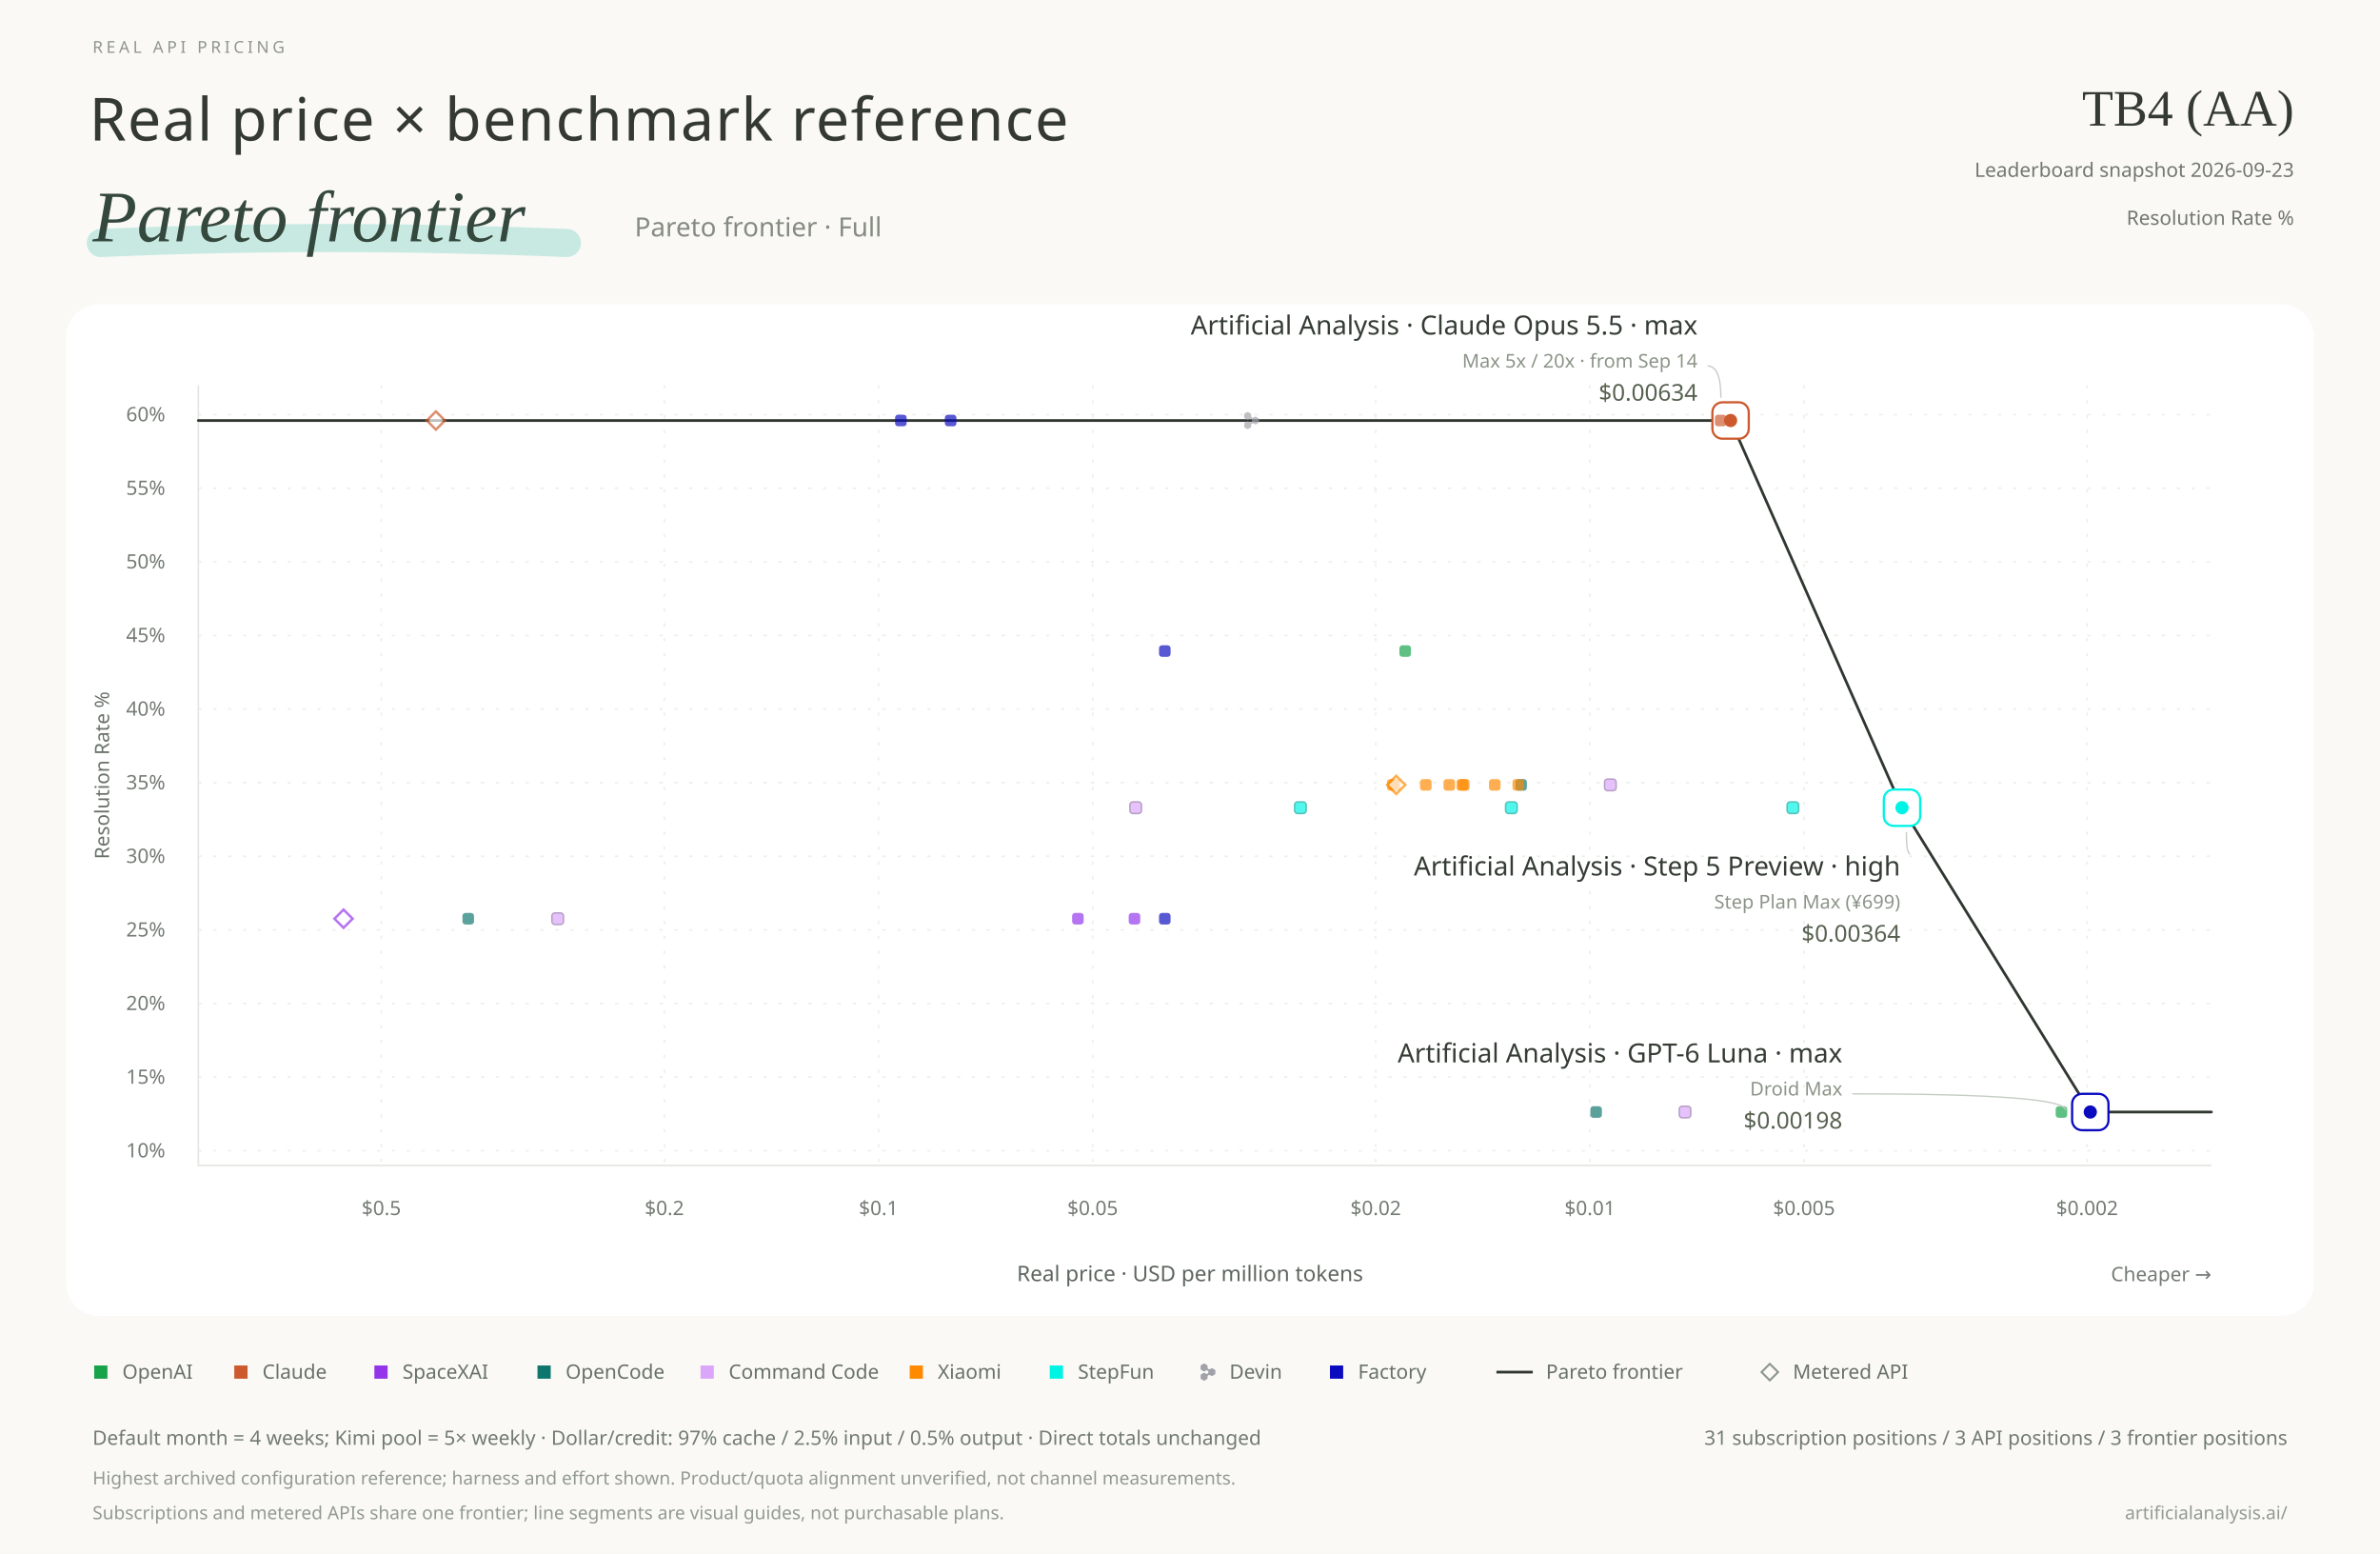
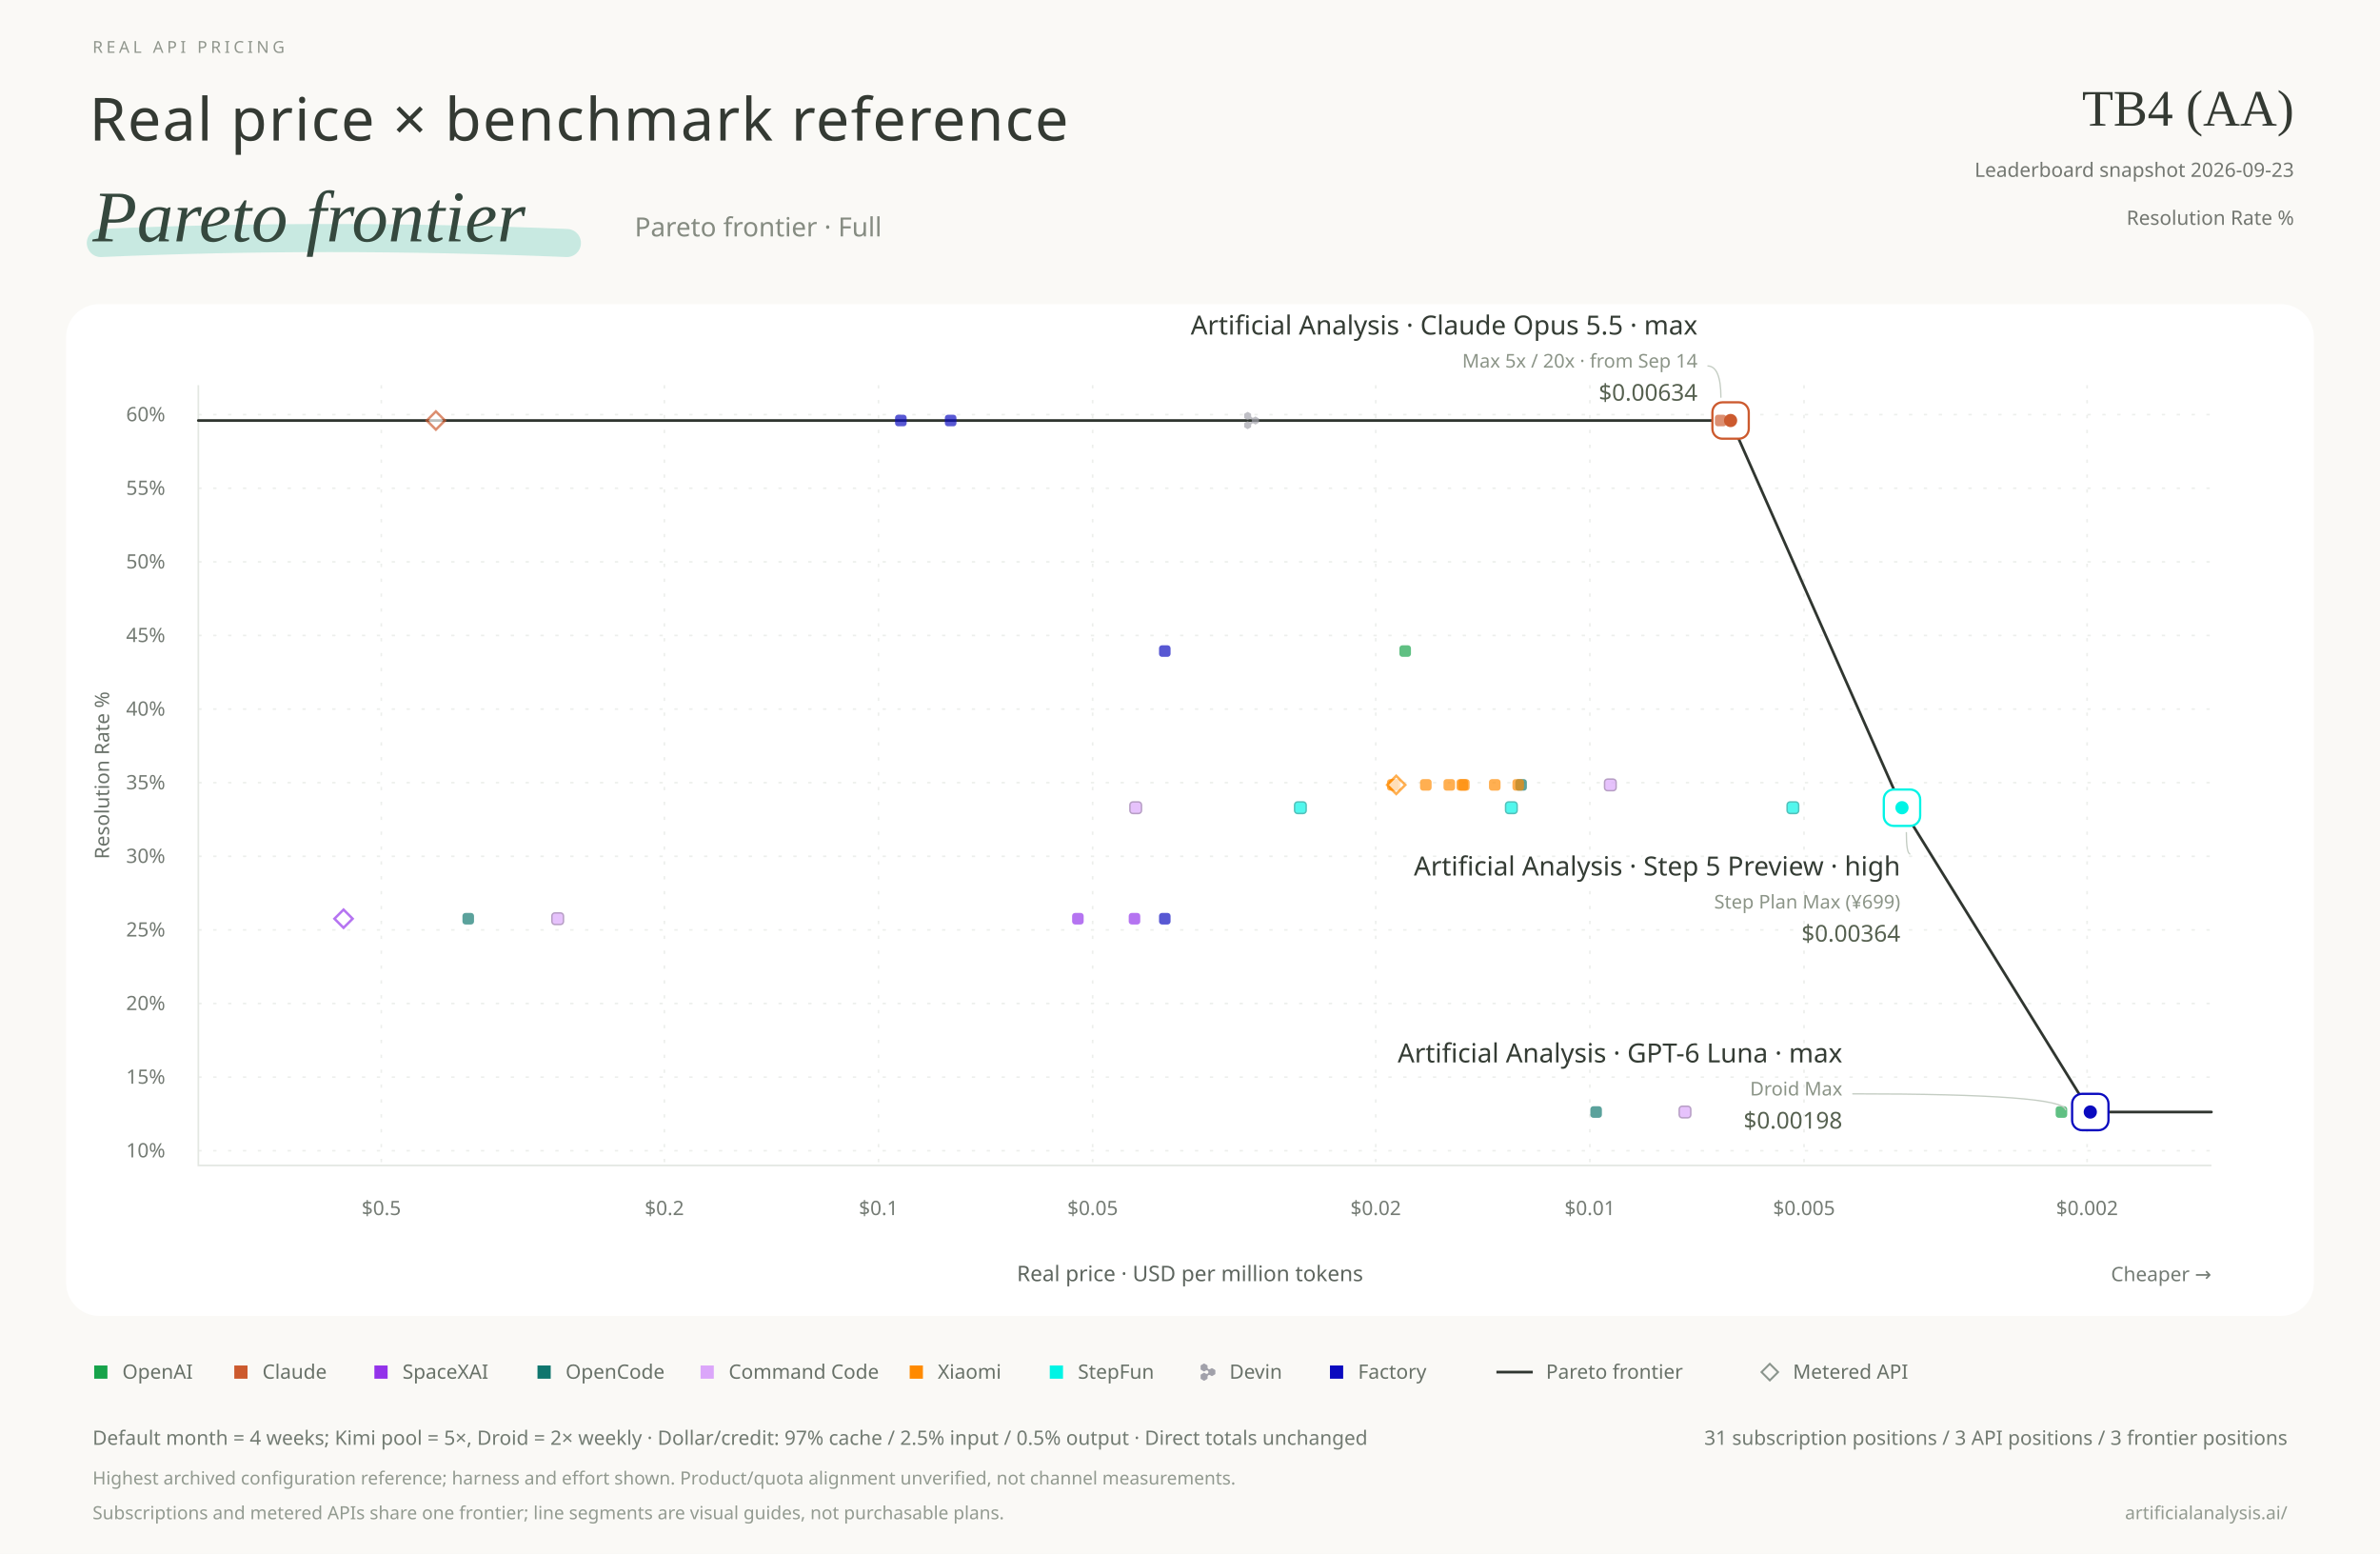
<svg xmlns="http://www.w3.org/2000/svg" width="1440" height="940" viewBox="0 0 1440 940" role="img" aria-labelledby="title desc">
  <style>text{font-family:"Microsoft YaHei","Segoe UI",sans-serif} .serif{font-family:"Times New Roman",serif} .number{font-family:"Segoe UI",sans-serif;font-variant-numeric:tabular-nums} .label-name{paint-order:stroke;stroke:#fff;stroke-width:5px;stroke-linejoin:round} .point:hover{opacity:1}</style>
  <rect width="1440" height="940" fill="#FAF9F6" />
  <text x="56.000" y="32.000" font-size="10" fill="#90968D" text-anchor="start" font-weight="400" letter-spacing="2.1">REAL API PRICING</text>
  <text x="54.000" y="85.000" font-size="36" fill="#343A33" text-anchor="start" font-weight="300" letter-spacing=".8">Real price × benchmark reference</text>
  <path d="M61 147 Q197 141 343 147" stroke="#9FDDD0" stroke-width="17" stroke-linecap="round" opacity=".55" fill="none" />
  <text x="56.000" y="146.000" font-size="44" fill="#35483E" text-anchor="start" font-weight="400" class="serif" font-style="italic">Pareto frontier</text>
  <text x="384.000" y="143.000" font-size="16" fill="#858B81" text-anchor="start" font-weight="300">Pareto frontier · Full</text>
  <text x="1388.000" y="76.000" font-size="31" fill="#343A33" text-anchor="end" font-weight="400" class="serif">TB4 (AA)</text>
  <text x="1388.000" y="107.000" font-size="12" fill="#737771" text-anchor="end" font-weight="400">Leaderboard snapshot  2026-09-23</text>
  <text x="1388.000" y="136.000" font-size="12" fill="#737771" text-anchor="end" font-weight="400">Resolution Rate %</text>
  <rect x="40" y="184" width="1360" height="612" rx="20" fill="#FFFFFF" />
  <path d="M1262.785 233V705" stroke="#E8EBE7" stroke-dasharray="2 7" opacity=".8" />
  <text x="1262.785" y="735.000" font-size="12" fill="#747B74" text-anchor="middle" font-weight="400" class="number">$0.002</text>
  <path d="M1091.509 233V705" stroke="#E8EBE7" stroke-dasharray="2 7" opacity=".8" />
  <text x="1091.509" y="735.000" font-size="12" fill="#747B74" text-anchor="middle" font-weight="400" class="number">$0.005</text>
  <path d="M961.944 233V705" stroke="#E8EBE7" stroke-dasharray="2 7" opacity=".8" />
  <text x="961.944" y="735.000" font-size="12" fill="#747B74" text-anchor="middle" font-weight="400" class="number">$0.01</text>
  <path d="M832.380 233V705" stroke="#E8EBE7" stroke-dasharray="2 7" opacity=".8" />
  <text x="832.380" y="735.000" font-size="12" fill="#747B74" text-anchor="middle" font-weight="400" class="number">$0.02</text>
  <path d="M661.104 233V705" stroke="#E8EBE7" stroke-dasharray="2 7" opacity=".8" />
  <text x="661.104" y="735.000" font-size="12" fill="#747B74" text-anchor="middle" font-weight="400" class="number">$0.05</text>
  <path d="M531.540 233V705" stroke="#E8EBE7" stroke-dasharray="2 7" opacity=".8" />
  <text x="531.540" y="735.000" font-size="12" fill="#747B74" text-anchor="middle" font-weight="400" class="number">$0.1</text>
  <path d="M401.975 233V705" stroke="#E8EBE7" stroke-dasharray="2 7" opacity=".8" />
  <text x="401.975" y="735.000" font-size="12" fill="#747B74" text-anchor="middle" font-weight="400" class="number">$0.2</text>
  <path d="M230.699 233V705" stroke="#E8EBE7" stroke-dasharray="2 7" opacity=".8" />
  <text x="230.699" y="735.000" font-size="12" fill="#747B74" text-anchor="middle" font-weight="400" class="number">$0.5</text>
  <path d="M120 696.094H1338" stroke="#E8EBE7" stroke-dasharray="2 7" opacity=".8" />
  <text x="100.000" y="700.094" font-size="12" fill="#747B74" text-anchor="end" font-weight="400" class="number">10%</text>
  <path d="M120 651.566H1338" stroke="#E8EBE7" stroke-dasharray="2 7" opacity=".8" />
  <text x="100.000" y="655.566" font-size="12" fill="#747B74" text-anchor="end" font-weight="400" class="number">15%</text>
  <path d="M120 607.038H1338" stroke="#E8EBE7" stroke-dasharray="2 7" opacity=".8" />
  <text x="100.000" y="611.038" font-size="12" fill="#747B74" text-anchor="end" font-weight="400" class="number">20%</text>
  <path d="M120 562.509H1338" stroke="#E8EBE7" stroke-dasharray="2 7" opacity=".8" />
  <text x="100.000" y="566.509" font-size="12" fill="#747B74" text-anchor="end" font-weight="400" class="number">25%</text>
  <path d="M120 517.981H1338" stroke="#E8EBE7" stroke-dasharray="2 7" opacity=".8" />
  <text x="100.000" y="521.981" font-size="12" fill="#747B74" text-anchor="end" font-weight="400" class="number">30%</text>
  <path d="M120 473.453H1338" stroke="#E8EBE7" stroke-dasharray="2 7" opacity=".8" />
  <text x="100.000" y="477.453" font-size="12" fill="#747B74" text-anchor="end" font-weight="400" class="number">35%</text>
  <path d="M120 428.925H1338" stroke="#E8EBE7" stroke-dasharray="2 7" opacity=".8" />
  <text x="100.000" y="432.925" font-size="12" fill="#747B74" text-anchor="end" font-weight="400" class="number">40%</text>
  <path d="M120 384.396H1338" stroke="#E8EBE7" stroke-dasharray="2 7" opacity=".8" />
  <text x="100.000" y="388.396" font-size="12" fill="#747B74" text-anchor="end" font-weight="400" class="number">45%</text>
  <path d="M120 339.868H1338" stroke="#E8EBE7" stroke-dasharray="2 7" opacity=".8" />
  <text x="100.000" y="343.868" font-size="12" fill="#747B74" text-anchor="end" font-weight="400" class="number">50%</text>
  <path d="M120 295.340H1338" stroke="#E8EBE7" stroke-dasharray="2 7" opacity=".8" />
  <text x="100.000" y="299.340" font-size="12" fill="#747B74" text-anchor="end" font-weight="400" class="number">55%</text>
  <path d="M120 250.811H1338" stroke="#E8EBE7" stroke-dasharray="2 7" opacity=".8" />
  <text x="100.000" y="254.811" font-size="12" fill="#747B74" text-anchor="end" font-weight="400" class="number">60%</text>
  <path d="M120 233V705H1338" fill="none" stroke="#E3E7E2" />
  <text x="66.000" y="469.000" font-size="12" fill="#697169" text-anchor="middle" font-weight="400" transform="rotate(-90 66 469.0)">Resolution Rate %</text>
  <text x="720.000" y="775.000" font-size="13" fill="#5D655E" text-anchor="middle" font-weight="400">Real price · USD per million tokens</text>
  <text x="1338.000" y="775.000" font-size="12" fill="#737B74" text-anchor="end" font-weight="400">Cheaper →</text>
  <path id="frontier" d="M120.000,254.374 L1047.080,254.374 L1150.781,488.592 L1264.719,672.672 L1338.000,672.672" fill="none" stroke="#303630" stroke-width="1.65" stroke-linecap="round" stroke-linejoin="round" />
  <g class="point" data-billing="subscription" data-frontier="false" data-price="0.018181818" data-score="43.94" data-x="850.195" data-y="393.836" transform="translate(850.195 393.836)">
    <rect x="-3.5" y="-3.5" width="7" height="7" rx="1.8" fill="#16A34A" opacity=".68" />
  </g>
  <g class="point" data-billing="subscription" data-frontier="false" data-price="0.0021732044" data-score="12.63" data-x="1247.260" data-y="672.672" transform="translate(1247.260 672.672)">
    <rect x="-3.5" y="-3.5" width="7" height="7" rx="1.8" fill="#16A34A" opacity=".68" />
  </g>
  <g class="point" data-billing="subscription" data-frontier="false" data-price="0.029895366" data-score="59.6" data-x="757.242" data-y="254.374" transform="translate(757.242 254.374)">
    <path transform="translate(-4.46 -5.23) scale(0.091)" d="M0 38.652V14.835C7.06768e-06 13.788 0.546 12.821 1.431 12.298L21.581 0.393C22.467 -0.131 23.558 -0.131 24.444 0.393L44.594 12.298C45.48 12.821 46.025 13.788 46.025 14.835V26.998C46.114 31.04 48.201 34.938 51.872 37.108C55.544 39.277 59.886 39.178 63.351 37.235L73.644 31.153C74.53 30.63 75.621 30.63 76.507 31.153L96.657 43.058C97.543 43.582 98.088 44.549 98.088 45.596V69.406C98.088 70.453 97.543 71.42 96.657 71.943L76.507 83.849C75.621 84.372 74.53 84.372 73.644 83.849L63.434 77.816C59.956 75.828 55.574 75.71 51.873 77.896C48.202 80.065 46.115 83.963 46.026 88.005V100.165C46.026 101.212 45.48 102.179 44.595 102.702L24.445 114.607C23.559 115.131 22.468 115.131 21.582 114.607L1.432 102.702C0.547 102.179 0.001 101.212 0.001 100.165V76.355C0.001 75.308 0.547 74.341 1.432 73.817L21.582 61.912C22.468 61.389 23.559 61.389 24.445 61.912L34.762 68.008C38.222 69.937 42.553 70.031 46.215 67.867C49.916 65.68 52.006 61.737 52.063 57.66C51.975 53.619 49.887 49.303 46.216 47.133C42.545 44.964 38.202 45.063 34.737 47.006L24.397 53.15C23.507 53.679 22.409 53.678 21.52 53.149L1.423 41.184C0.542 40.66 -7.06754e-06 39.695 0 38.652Z" fill="#A1A1AA" opacity="0.68" />
  </g>
  <g class="point" data-billing="subscription" data-frontier="false" data-price="0.079176564" data-score="59.6" data-x="575.184" data-y="254.374" transform="translate(575.184 254.374)">
    <rect x="-3.5" y="-3.5" width="7" height="7" rx="1.8" fill="#0A0ABF" opacity=".68" />
  </g>
  <g class="point" data-billing="subscription" data-frontier="false" data-price="0.093023256" data-score="59.6" data-x="545.058" data-y="254.374" transform="translate(545.058 254.374)">
    <rect x="-3.5" y="-3.5" width="7" height="7" rx="1.8" fill="#0A0ABF" opacity=".68" />
  </g>
  <g class="point" data-billing="subscription" data-frontier="true" data-price="0.0063415562" data-score="59.6" data-x="1047.080" data-y="254.374" transform="translate(1047.080 254.374)">
    <rect x="-11" y="-11" width="22" height="22" rx="6" fill="#FFF" stroke="#CC5A2E" stroke-width="1.35" />
    <circle r="4" fill="#CC5A2E" />
  </g>
  <g class="point" data-billing="subscription" data-frontier="false" data-price="0.0065487885" data-score="59.6" data-x="1041.070" data-y="254.374" transform="translate(1041.070 254.374)">
    <rect x="-3.5" y="-3.5" width="7" height="7" rx="1.8" fill="#CC5A2E" opacity=".68" />
  </g>
  <g class="point" data-billing="subscription" data-frontier="false" data-price="0.052447552" data-score="25.76" data-x="652.171" data-y="555.741" transform="translate(652.171 555.741)">
    <rect x="-3.5" y="-3.5" width="7" height="7" rx="1.8" fill="#9333EA" opacity=".68" />
  </g>
  <g class="point" data-billing="subscription" data-frontier="false" data-price="0.043668122" data-score="25.76" data-x="686.415" data-y="555.741" transform="translate(686.415 555.741)">
    <rect x="-3.5" y="-3.5" width="7" height="7" rx="1.8" fill="#9333EA" opacity=".68" />
  </g>
  <g class="point" data-billing="subscription" data-frontier="false" data-price="0.37735849" data-score="25.76" data-x="283.302" data-y="555.741" transform="translate(283.302 555.741)">
    <rect x="-3.5" y="-3.5" width="7" height="7" rx="1.8" fill="#0F766E" opacity=".68" />
  </g>
  <g class="point" data-billing="subscription" data-frontier="false" data-price="0.0098000784" data-score="12.63" data-x="965.719" data-y="672.672" transform="translate(965.719 672.672)">
    <rect x="-3.5" y="-3.5" width="7" height="7" rx="1.8" fill="#0F766E" opacity=".68" />
  </g>
  <g class="point" data-billing="subscription" data-frontier="false" data-price="0.012493753" data-score="34.85" data-x="920.327" data-y="474.789" transform="translate(920.327 474.789)">
    <rect x="-3.5" y="-3.5" width="7" height="7" rx="1.8" fill="#0F766E" opacity=".68" />
  </g>
  <g class="point" data-billing="subscription" data-frontier="false" data-price="0.28248588" data-score="25.76" data-x="337.428" data-y="555.741" transform="translate(337.428 555.741)">
    <rect x="-3.5" y="-3.5" width="7" height="7" rx="1.8" fill="#DBA6FA" opacity=".68" stroke="#9571AA" stroke-width=".9" />
  </g>
  <g class="point" data-billing="subscription" data-frontier="false" data-price="0.0073502389" data-score="12.63" data-x="1019.489" data-y="672.672" transform="translate(1019.489 672.672)">
    <rect x="-3.5" y="-3.5" width="7" height="7" rx="1.8" fill="#DBA6FA" opacity=".68" stroke="#9571AA" stroke-width=".9" />
  </g>
  <g class="point" data-billing="subscription" data-frontier="false" data-price="0.0093589144" data-score="34.85" data-x="974.329" data-y="474.789" transform="translate(974.329 474.789)">
    <rect x="-3.5" y="-3.5" width="7" height="7" rx="1.8" fill="#DBA6FA" opacity=".68" stroke="#9571AA" stroke-width=".9" />
  </g>
  <g class="point" data-billing="subscription" data-frontier="false" data-price="0.043497173" data-score="33.3" data-x="687.148" data-y="488.592" transform="translate(687.148 488.592)">
    <rect x="-3.5" y="-3.5" width="7" height="7" rx="1.8" fill="#DBA6FA" opacity=".68" stroke="#9571AA" stroke-width=".9" />
  </g>
  <g class="point" data-billing="subscription" data-frontier="false" data-price="0.025524451" data-score="33.3" data-x="786.788" data-y="488.592" transform="translate(786.788 488.592)">
    <rect x="-3.5" y="-3.5" width="7" height="7" rx="1.8" fill="#00F4E5" opacity=".68" stroke="#00A69C" stroke-width=".9" />
  </g>
  <g class="point" data-billing="subscription" data-frontier="false" data-price="0.012893591" data-score="33.3" data-x="914.439" data-y="488.592" transform="translate(914.439 488.592)">
    <rect x="-3.5" y="-3.5" width="7" height="7" rx="1.8" fill="#00F4E5" opacity=".68" stroke="#00A69C" stroke-width=".9" />
  </g>
  <g class="point" data-billing="subscription" data-frontier="false" data-price="0.0051833009" data-score="33.3" data-x="1084.779" data-y="488.592" transform="translate(1084.779 488.592)">
    <rect x="-3.5" y="-3.5" width="7" height="7" rx="1.8" fill="#00F4E5" opacity=".68" stroke="#00A69C" stroke-width=".9" />
  </g>
  <g class="point" data-billing="subscription" data-frontier="true" data-price="0.0036413211" data-score="33.3" data-x="1150.781" data-y="488.592" transform="translate(1150.781 488.592)">
    <rect x="-11" y="-11" width="22" height="22" rx="6" fill="#FFF" stroke="#00F4E5" stroke-width="1.35" />
    <circle r="4" fill="#00F4E5" />
  </g>
  <g class="point" data-billing="subscription" data-frontier="false" data-price="0.018927445" data-score="34.85" data-x="842.683" data-y="474.789" transform="translate(842.683 474.789)">
    <rect x="-3.5" y="-3.5" width="7" height="7" rx="1.8" fill="#FF8A00" opacity=".68" />
  </g>
  <g class="point" data-billing="subscription" data-frontier="false" data-price="0.01511335" data-score="34.85" data-x="884.747" data-y="474.789" transform="translate(884.747 474.789)">
    <rect x="-3.5" y="-3.5" width="7" height="7" rx="1.8" fill="#FF8A00" opacity=".68" />
  </g>
  <g class="point" data-billing="subscription" data-frontier="false" data-price="0.01880141" data-score="34.85" data-x="843.932" data-y="474.789" transform="translate(843.932 474.789)">
    <rect x="-3.5" y="-3.5" width="7" height="7" rx="1.8" fill="#FF8A00" opacity=".68" />
  </g>
  <g class="point" data-billing="subscription" data-frontier="false" data-price="0.015037594" data-score="34.85" data-x="885.686" data-y="474.789" transform="translate(885.686 474.789)">
    <rect x="-3.5" y="-3.5" width="7" height="7" rx="1.8" fill="#FF8A00" opacity=".68" />
  </g>
  <g class="point" data-billing="subscription" data-frontier="false" data-price="0.017006803" data-score="34.85" data-x="862.683" data-y="474.789" transform="translate(862.683 474.789)">
    <rect x="-3.5" y="-3.5" width="7" height="7" rx="1.8" fill="#FF8A00" opacity=".68" />
  </g>
  <g class="point" data-billing="subscription" data-frontier="false" data-price="0.013605442" data-score="34.85" data-x="904.394" data-y="474.789" transform="translate(904.394 474.789)">
    <rect x="-3.5" y="-3.5" width="7" height="7" rx="1.8" fill="#FF8A00" opacity=".68" />
  </g>
  <g class="point" data-billing="subscription" data-frontier="false" data-price="0.015762926" data-score="34.85" data-x="876.881" data-y="474.789" transform="translate(876.881 474.789)">
    <rect x="-3.5" y="-3.5" width="7" height="7" rx="1.8" fill="#FF8A00" opacity=".68" />
  </g>
  <g class="point" data-billing="subscription" data-frontier="false" data-price="0.01261034" data-score="34.85" data-x="918.591" data-y="474.789" transform="translate(918.591 474.789)">
    <rect x="-3.5" y="-3.5" width="7" height="7" rx="1.8" fill="#FF8A00" opacity=".68" />
  </g>
  <g class="point" data-billing="subscription" data-frontier="false" data-price="0.039588282" data-score="43.94" data-x="704.749" data-y="393.836" transform="translate(704.749 393.836)">
    <rect x="-3.5" y="-3.5" width="7" height="7" rx="1.8" fill="#0A0ABF" opacity=".68" />
  </g>
  <g class="point" data-billing="subscription" data-frontier="true" data-price="0.0019794141" data-score="12.63" data-x="1264.719" data-y="672.672" transform="translate(1264.719 672.672)">
    <rect x="-11" y="-11" width="22" height="22" rx="6" fill="#FFF" stroke="#0A0ABF" stroke-width="1.35" />
    <circle r="4" fill="#0A0ABF" />
  </g>
  <g class="point" data-billing="subscription" data-frontier="false" data-price="0.039588282" data-score="25.76" data-x="704.749" data-y="555.741" transform="translate(704.749 555.741)">
    <rect x="-3.5" y="-3.5" width="7" height="7" rx="1.8" fill="#0A0ABF" opacity=".68" />
  </g>
  <g class="point" data-billing="metered" data-frontier="false" data-price="0.565" data-score="25.76" data-x="207.854" data-y="555.741" transform="translate(207.854 555.741)">
    <path d="M0 -5.5L5.5 0 0 5.5 -5.5 0Z" fill="white" stroke="#9333EA" stroke-width="1.5" opacity=".68" />
  </g>
  <g class="point" data-billing="metered" data-frontier="false" data-price="0.018717" data-score="34.85" data-x="844.773" data-y="474.789" transform="translate(844.773 474.789)">
    <path d="M0 -5.5L5.5 0 0 5.5 -5.5 0Z" fill="white" stroke="#FF8A00" stroke-width="1.5" opacity=".68" />
  </g>
  <g class="point" data-billing="metered" data-frontier="false" data-price="0.419" data-score="59.6" data-x="263.736" data-y="254.374" transform="translate(263.736 254.374)">
    <path d="M0 -5.5L5.5 0 0 5.5 -5.5 0Z" fill="white" stroke="#CC5A2E" stroke-width="1.5" opacity=".68" />
  </g>
  <g class="front-label" data-model="claude-opus-5.5">
    <path d="M1041.222,240.565Q1041.222,221.374 1033.080,221.374" stroke="#C4CDC3" stroke-width=".8" fill="none" />
    <text x="1027.080" y="202.374" font-size="16" fill="#343C34" text-anchor="end" font-weight="400" class="label-name">Artificial Analysis · Claude Opus 5.5 · max</text>
    <text x="1027.080" y="222.374" font-size="11.5" fill="#8B9487" text-anchor="end" font-weight="400">Max 5x / 20x · from Sep 14</text>
    <text x="1027.080" y="242.374" font-size="14" fill="#566150" text-anchor="end" font-weight="400" class="number">$0.00634</text>
  </g>
  <g class="front-label" data-model="step-5-preview">
    <path d="M1153.418,503.359Q1153.418,516.592 1155.781,516.592" stroke="#C4CDC3" stroke-width=".8" fill="none" />
    <text x="1149.781" y="529.592" font-size="16" fill="#343C34" text-anchor="end" font-weight="400" class="label-name">Artificial Analysis · Step 5 Preview · high</text>
    <text x="1149.781" y="549.592" font-size="11.5" fill="#8B9487" text-anchor="end" font-weight="400">Step Plan Max (¥699)</text>
    <text x="1149.781" y="569.592" font-size="14" fill="#566150" text-anchor="end" font-weight="400" class="number">$0.00364</text>
  </g>
  <g class="front-label" data-model="gpt-6-luna">
    <path d="M1249.762,671.530Q1249.762,661.672 1120.719,661.672" stroke="#C4CDC3" stroke-width=".8" fill="none" />
    <text x="1114.719" y="642.672" font-size="16" fill="#343C34" text-anchor="end" font-weight="400" class="label-name">Artificial Analysis · GPT-6 Luna · max</text>
    <text x="1114.719" y="662.672" font-size="11.5" fill="#8B9487" text-anchor="end" font-weight="400">Droid Max</text>
    <text x="1114.719" y="682.672" font-size="14" fill="#566150" text-anchor="end" font-weight="400" class="number">$0.00198</text>
  </g>
  <rect x="57" y="826" width="8" height="8" fill="#16A34A" />
  <text x="74.000" y="834.000" font-size="12" fill="#687168" text-anchor="start" font-weight="400">OpenAI</text>
  <rect x="141.76" y="826" width="8" height="8" fill="#CC5A2E" />
  <text x="158.760" y="834.000" font-size="12" fill="#687168" text-anchor="start" font-weight="400">Claude</text>
  <rect x="226.52" y="826" width="8" height="8" fill="#9333EA" />
  <text x="243.520" y="834.000" font-size="12" fill="#687168" text-anchor="start" font-weight="400">SpaceXAI</text>
  <rect x="325.2" y="826" width="8" height="8" fill="#0F766E" />
  <text x="342.200" y="834.000" font-size="12" fill="#687168" text-anchor="start" font-weight="400">OpenCode</text>
  <rect x="423.88" y="826" width="8" height="8" fill="#DBA6FA" />
  <text x="440.880" y="834.000" font-size="12" fill="#687168" text-anchor="start" font-weight="400">Command Code</text>
  <rect x="550.4" y="826" width="8" height="8" fill="#FF8A00" />
  <text x="567.400" y="834.000" font-size="12" fill="#687168" text-anchor="start" font-weight="400">Xiaomi</text>
  <rect x="635.16" y="826" width="8" height="8" fill="#00F4E5" />
  <text x="652.160" y="834.000" font-size="12" fill="#687168" text-anchor="start" font-weight="400">StepFun</text>
  <path transform="translate(726.42 824.77) scale(0.091)" d="M0 38.652V14.835C7.06768e-06 13.788 0.546 12.821 1.431 12.298L21.581 0.393C22.467 -0.131 23.558 -0.131 24.444 0.393L44.594 12.298C45.48 12.821 46.025 13.788 46.025 14.835V26.998C46.114 31.04 48.201 34.938 51.872 37.108C55.544 39.277 59.886 39.178 63.351 37.235L73.644 31.153C74.53 30.63 75.621 30.63 76.507 31.153L96.657 43.058C97.543 43.582 98.088 44.549 98.088 45.596V69.406C98.088 70.453 97.543 71.42 96.657 71.943L76.507 83.849C75.621 84.372 74.53 84.372 73.644 83.849L63.434 77.816C59.956 75.828 55.574 75.71 51.873 77.896C48.202 80.065 46.115 83.963 46.026 88.005V100.165C46.026 101.212 45.48 102.179 44.595 102.702L24.445 114.607C23.559 115.131 22.468 115.131 21.582 114.607L1.432 102.702C0.547 102.179 0.001 101.212 0.001 100.165V76.355C0.001 75.308 0.547 74.341 1.432 73.817L21.582 61.912C22.468 61.389 23.559 61.389 24.445 61.912L34.762 68.008C38.222 69.937 42.553 70.031 46.215 67.867C49.916 65.68 52.006 61.737 52.063 57.66C51.975 53.619 49.887 49.303 46.216 47.133C42.545 44.964 38.202 45.063 34.737 47.006L24.397 53.15C23.507 53.679 22.409 53.678 21.52 53.149L1.423 41.184C0.542 40.66 -7.06754e-06 39.695 0 38.652Z" fill="#A1A1AA" opacity="1.0" />
  <text x="743.880" y="834.000" font-size="12" fill="#687168" text-anchor="start" font-weight="400">Devin</text>
  <rect x="804.68" y="826" width="8" height="8" fill="#0A0ABF" />
  <text x="821.680" y="834.000" font-size="12" fill="#687168" text-anchor="start" font-weight="400">Factory</text>
  <path d="M905.4 830h22" stroke="#303630" stroke-width="1.65" />
  <text x="935.400" y="834.000" font-size="12" fill="#687168" text-anchor="start" font-weight="400">Pareto frontier</text>
  <path d="M1070.8 825l5 5-5 5-5-5Z" fill="none" stroke="#8B958D" stroke-width="1.2" />
  <text x="1084.800" y="834.000" font-size="12" fill="#687168" text-anchor="start" font-weight="400">Metered API</text>
-   <text x="56.000" y="874.000" font-size="12" fill="#727B72" text-anchor="start" font-weight="400">Default month = 4 weeks; Kimi pool = 5× weekly · Dollar/credit: 97% cache / 2.5% input / 0.5% output · Direct totals unchanged</text>
+   <text x="56.000" y="874.000" font-size="12" fill="#727B72" text-anchor="start" font-weight="400">Default month = 4 weeks; Kimi pool = 5×, Droid = 2× weekly · Dollar/credit: 97% cache / 2.5% input / 0.5% output · Direct totals unchanged</text>
  <text x="1384.000" y="874.000" font-size="12" fill="#727B72" text-anchor="end" font-weight="400">31 subscription positions / 3 API positions / 3 frontier positions</text>
  <text x="56.000" y="898.000" font-size="11" fill="#929A90" text-anchor="start" font-weight="400">Highest archived configuration reference; harness and effort shown. Product/quota alignment unverified, not channel measurements.</text>
  <text x="56.000" y="919.000" font-size="11" fill="#929A90" text-anchor="start" font-weight="400">Subscriptions and metered APIs share one frontier; line segments are visual guides, not purchasable plans.</text>
  <text x="1384.000" y="919.000" font-size="11" fill="#929A90" text-anchor="end" font-weight="400">artificialanalysis.ai/</text>
</svg>
